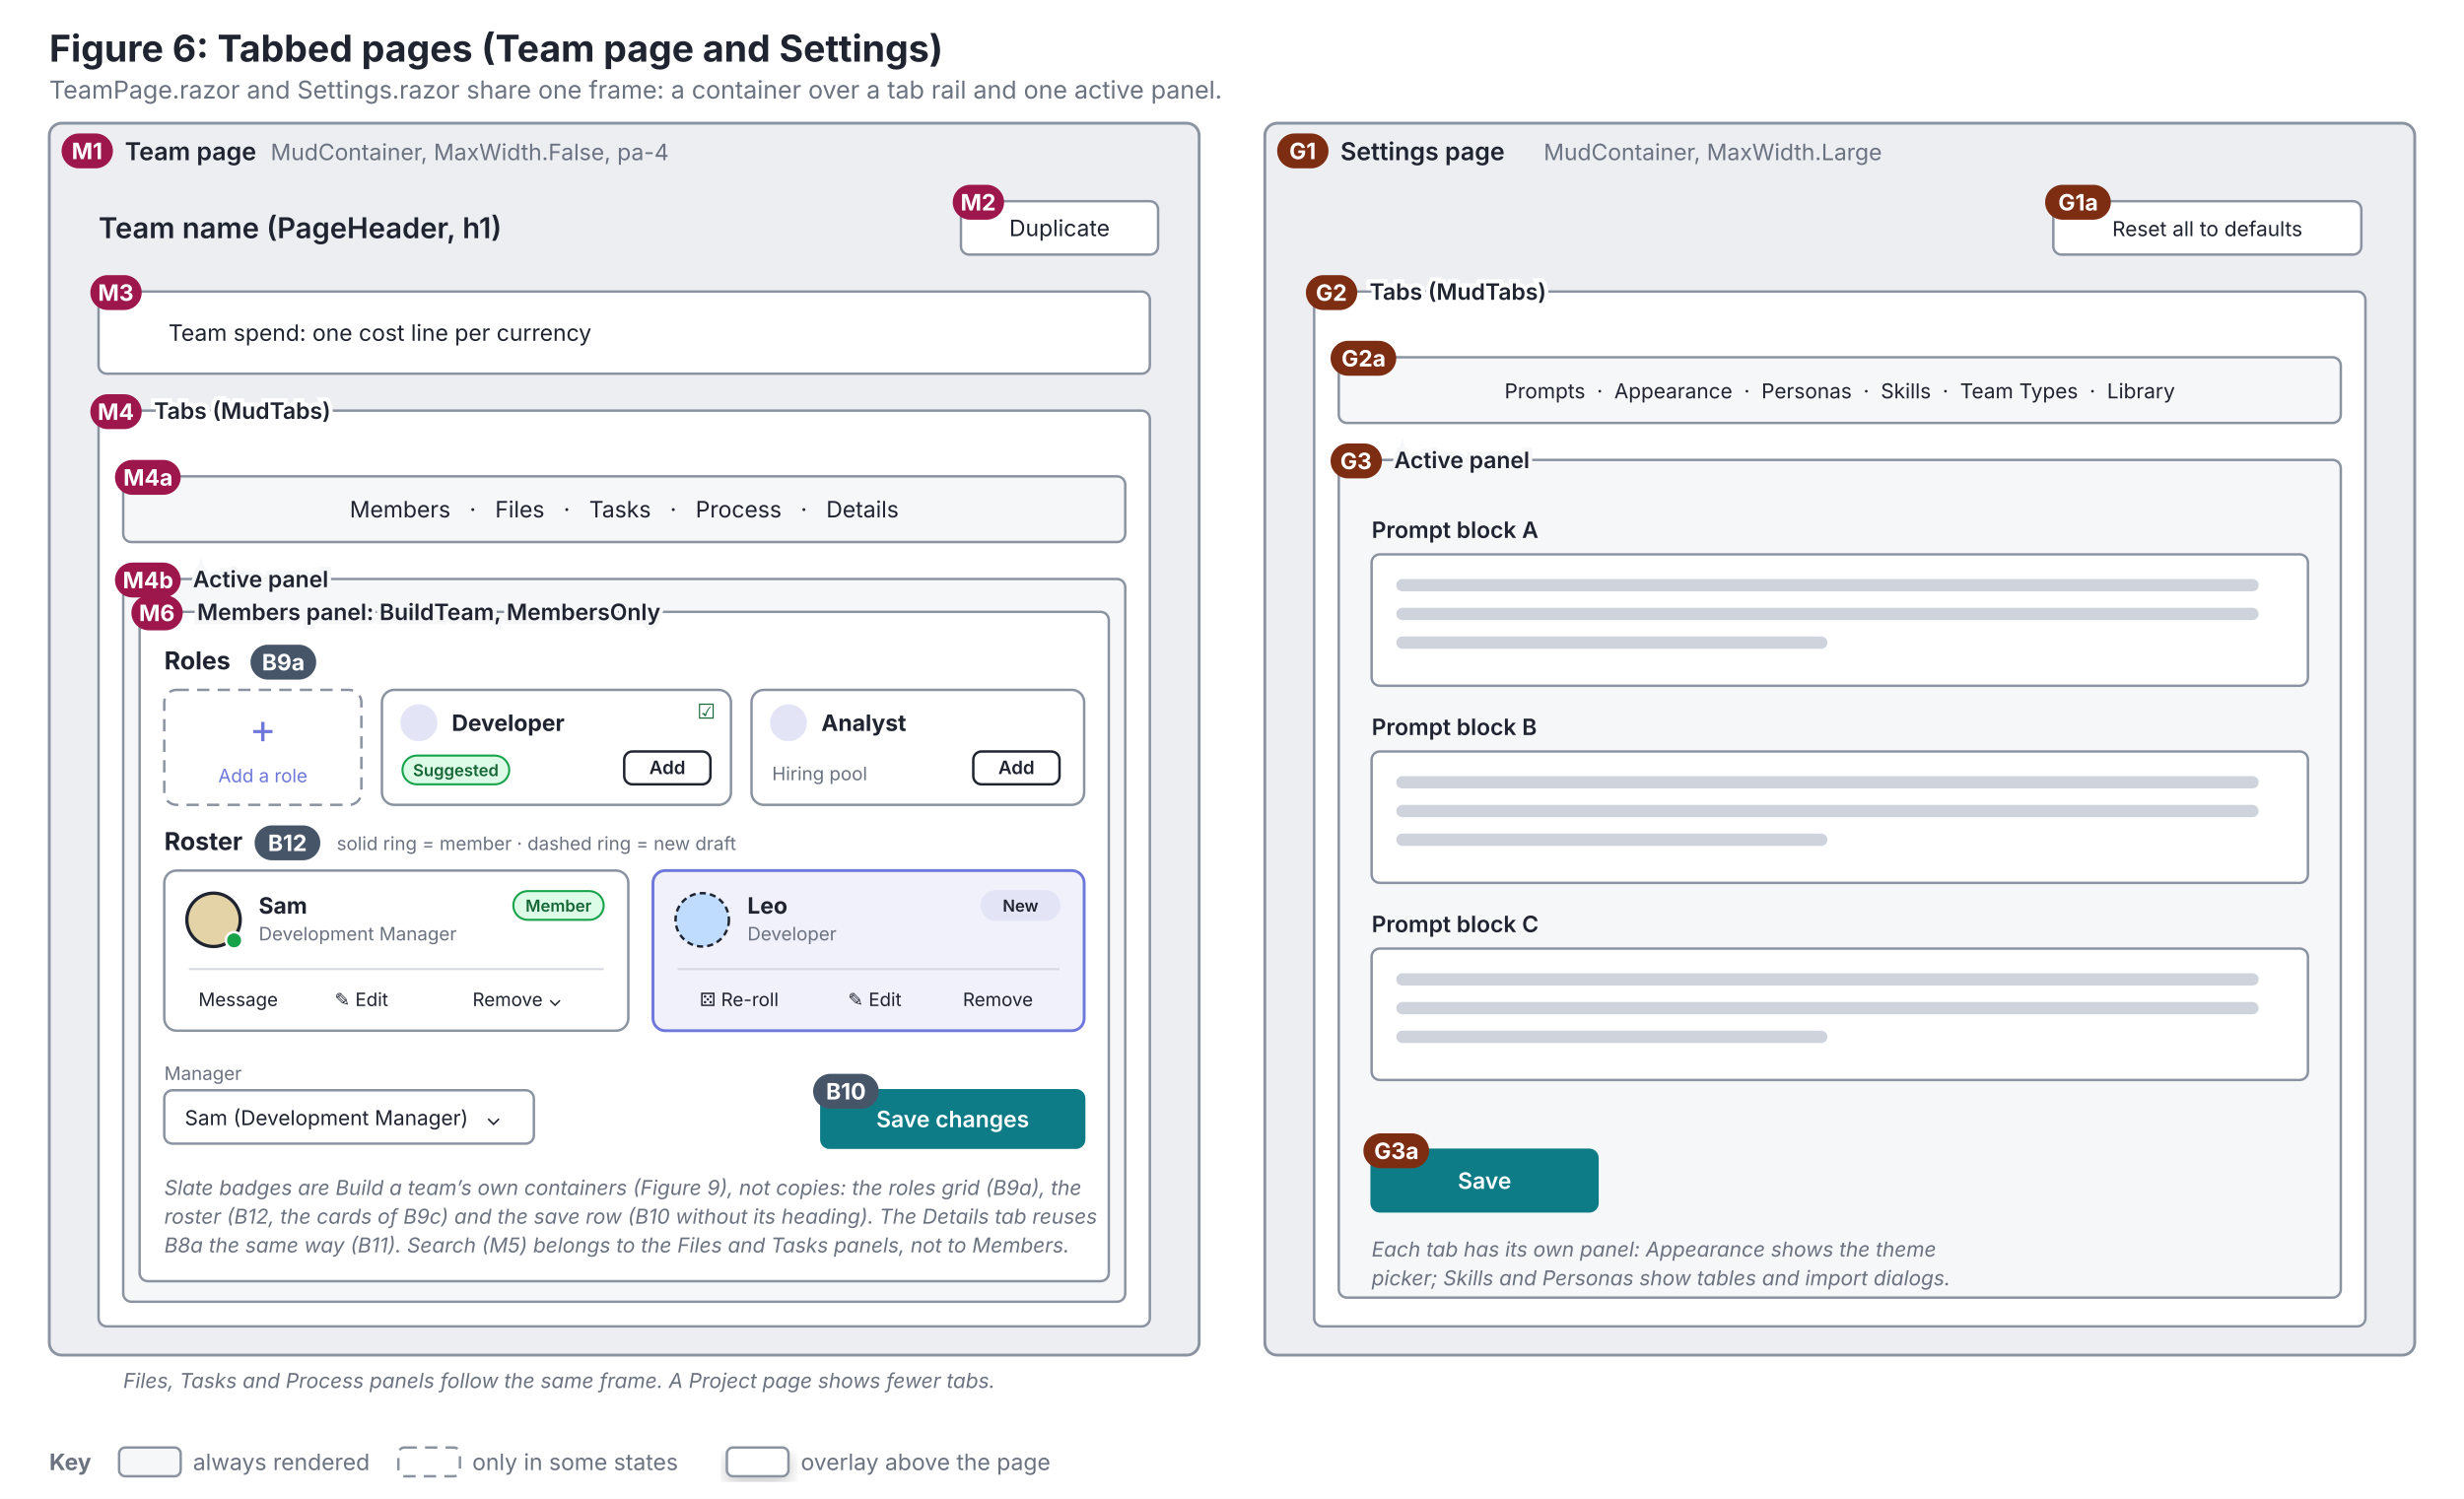
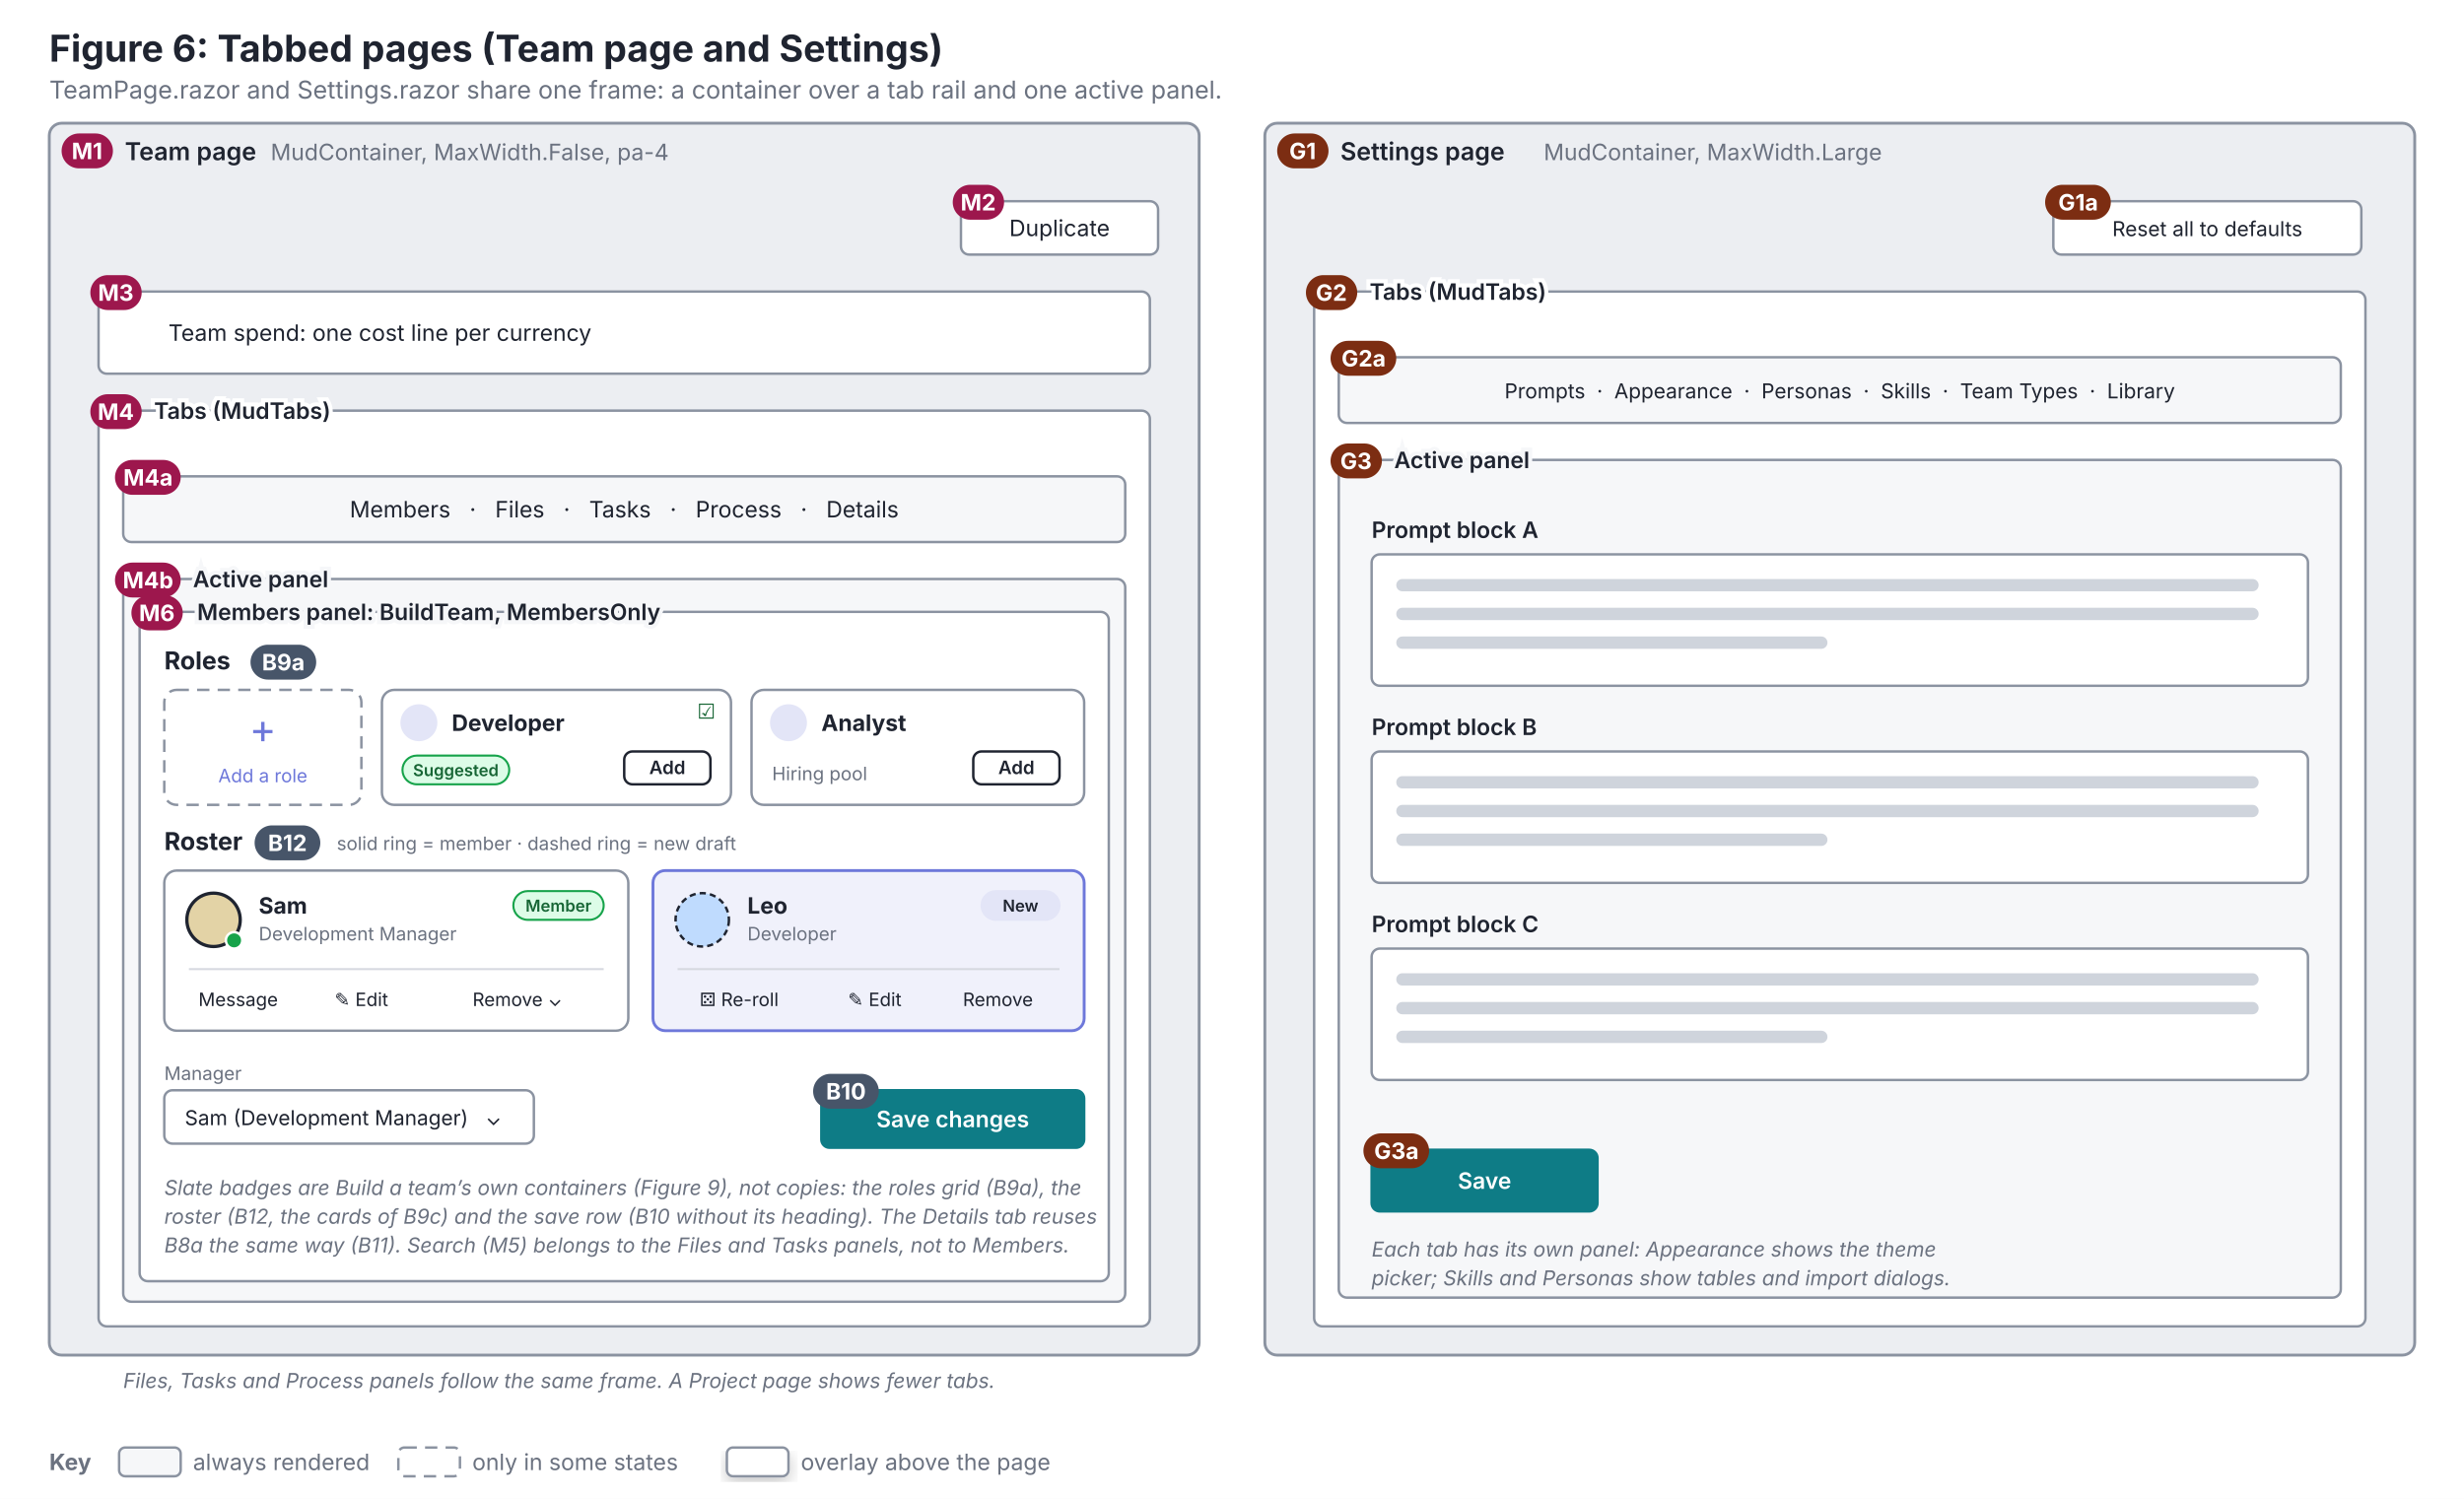
<svg xmlns="http://www.w3.org/2000/svg" viewBox="0 0 1200 730" width="1200" height="730" font-family="Inter, 'Segoe UI', Helvetica, Arial, sans-serif" xml:space="preserve" style="white-space: pre" role="img" aria-label="Figure 6: Tabbed pages (Team page and Settings)">
  <defs>
    <filter id="sh" x="-10%" y="-10%" width="125%" height="130%">
      <feDropShadow dx="0" dy="3" stdDeviation="4" flood-color="#000" flood-opacity="0.22" />
    </filter>
    <marker id="ar" viewBox="0 0 10 10" refX="9" refY="5" markerWidth="7" markerHeight="7" orient="auto-start-reverse">
      <path d="M0 0 L10 5 L0 10 z" fill="#6b7280" />
    </marker>
  </defs>
  <rect width="1200" height="730" fill="#ffffff" />
  <text x="24" y="30" font-size="18" font-weight="700" fill="#1f2430" text-anchor="start">Figure 6: Tabbed pages (Team page and Settings)</text>
  <text x="24" y="48" font-size="12" font-weight="400" fill="#6b7280" text-anchor="start">TeamPage.razor and Settings.razor share one frame: a container over a tab rail and one active panel.</text>
  <rect x="24" y="60" width="560" height="600" rx="6" fill="#eceef2" stroke="#8b93a1" stroke-width="1.4" />
  <rect x="30" y="65" width="25" height="17" rx="8.5" fill="#9d174d" />
  <text x="42.4" y="77.5" font-size="11" font-weight="700" fill="#fff" text-anchor="middle">M1</text>
  <text x="60.8" y="78" font-size="12" font-weight="600" fill="#1f2430" text-anchor="start">Team page</text>
  <text x="131.8" y="78" font-size="11" font-weight="400" fill="#6b7280" text-anchor="start">MudContainer, MaxWidth.False, pa-4</text>
-   <text x="48" y="116" font-size="14" font-weight="600" fill="#1f2430" text-anchor="start">Team name (PageHeader, h1)</text>
  <rect x="468" y="98" width="96" height="26" rx="4" fill="#ffffff" stroke="#8b93a1" stroke-width="1.2" />
  <text x="516.0" y="115.0" font-size="11" font-weight="400" fill="#1f2430" text-anchor="middle">Duplicate</text>
  <rect x="464" y="90" width="25" height="17" rx="8.5" fill="#9d174d" />
  <text x="476.4" y="102.5" font-size="11" font-weight="700" fill="#fff" text-anchor="middle">M2</text>
  <rect x="48" y="142" width="512" height="40" rx="4" fill="#ffffff" stroke="#8b93a1" stroke-width="1.2" />
  <text x="82" y="166.0" font-size="11" font-weight="400" fill="#1f2430" text-anchor="start">Team spend: one cost line per currency</text>
  <rect x="44" y="134" width="25" height="17" rx="8.5" fill="#9d174d" />
  <text x="56.4" y="146.5" font-size="11" font-weight="700" fill="#fff" text-anchor="middle">M3</text>
  <rect x="48" y="200" width="512" height="446" rx="4" fill="#ffffff" stroke="#8b93a1" stroke-width="1.2" />
  <rect x="44" y="192" width="25" height="17" rx="8.5" fill="#9d174d" />
  <text x="56.4" y="204.5" font-size="11" font-weight="700" fill="#fff" text-anchor="middle">M4</text>
  <text x="75" y="204" font-size="11" font-weight="600" fill="#1f2430" stroke="#ffffff" stroke-width="4" paint-order="stroke">Tabs (MudTabs)</text>
  <rect x="60" y="232" width="488" height="32" rx="4" fill="#f6f7f9" stroke="#8b93a1" stroke-width="1.2" />
  <text x="304.0" y="252.0" font-size="11" font-weight="400" fill="#1f2430" text-anchor="middle">Members   ·   Files   ·   Tasks   ·   Process   ·   Details</text>
  <rect x="56" y="224" width="32" height="17" rx="8.5" fill="#9d174d" />
  <text x="72.1" y="236.5" font-size="11" font-weight="700" fill="#fff" text-anchor="middle">M4a</text>
  <rect x="60" y="282" width="488" height="352" rx="4" fill="#f6f7f9" stroke="#8b93a1" stroke-width="1.2" />
  <rect x="56" y="274" width="32" height="17" rx="8.5" fill="#9d174d" />
  <text x="72.1" y="286.5" font-size="11" font-weight="700" fill="#fff" text-anchor="middle">M4b</text>
  <text x="94" y="286" font-size="11" font-weight="600" fill="#1f2430" stroke="#f6f7f9" stroke-width="4" paint-order="stroke">Active panel</text>
  <rect x="68" y="298" width="472" height="326" rx="4" fill="#ffffff" stroke="#8b93a1" stroke-width="1.2" />
  <rect x="64" y="290" width="25" height="17" rx="8.5" fill="#9d174d" />
  <text x="76.4" y="302.5" font-size="11" font-weight="700" fill="#fff" text-anchor="middle">M6</text>
  <text x="96" y="302" font-size="11" font-weight="600" fill="#1f2430" stroke="#f6f7f9" stroke-width="4" paint-order="stroke">Members panel: BuildTeam, MembersOnly</text>
  <text x="80" y="326" font-size="12" font-weight="700" fill="#1f2430" text-anchor="start">Roles</text>
  <rect x="122" y="314" width="32" height="17" rx="8.5" fill="#475569" />
  <text x="138" y="326.5" font-size="11" font-weight="700" fill="#fff" text-anchor="middle">B9a</text>
  <rect x="80" y="336" width="96" height="56" rx="6" fill="#ffffff" stroke="#8b93a1" stroke-width="1.2" stroke-dasharray="6 4" />
  <text x="128" y="362" font-size="20" font-weight="400" fill="#6e78da" text-anchor="middle">+</text>
  <text x="128" y="381" font-size="9" font-weight="400" fill="#6e78da" text-anchor="middle">Add a role</text>
  <rect x="186" y="336" width="170" height="56" rx="6" fill="#ffffff" stroke="#8b93a1" stroke-width="1.2" />
  <circle cx="204" cy="352" r="9" fill="#e3e5f7" />
  <text x="220" y="356" font-size="11" font-weight="700" fill="#1f2430" text-anchor="start">Developer</text>
  <rect x="196" y="368" width="52" height="14" rx="7" fill="#dcfce7" stroke="#16a34a" stroke-width="1" />
  <text x="222" y="378" font-size="8" font-weight="600" fill="#166534" text-anchor="middle">Suggested</text>
  <rect x="304" y="366" width="42" height="16" rx="4" fill="#ffffff" stroke="#1f2430" stroke-width="1.2" />
  <text x="325" y="377" font-size="9" font-weight="600" fill="#1f2430" text-anchor="middle">Add</text>
  <text x="344" y="350" font-size="10" font-weight="400" fill="#166534" text-anchor="middle">☑</text>
  <rect x="366" y="336" width="162" height="56" rx="6" fill="#ffffff" stroke="#8b93a1" stroke-width="1.2" />
  <circle cx="384" cy="352" r="9" fill="#e3e5f7" />
  <text x="400" y="356" font-size="11" font-weight="700" fill="#1f2430" text-anchor="start">Analyst</text>
  <text x="376" y="380" font-size="9" font-weight="400" fill="#6b7280" text-anchor="start">Hiring pool</text>
  <rect x="474" y="366" width="42" height="16" rx="4" fill="#ffffff" stroke="#1f2430" stroke-width="1.2" />
  <text x="495" y="377" font-size="9" font-weight="600" fill="#1f2430" text-anchor="middle">Add</text>
  <text x="80" y="414" font-size="12" font-weight="700" fill="#1f2430" text-anchor="start">Roster</text>
  <rect x="124" y="402" width="32" height="17" rx="8.5" fill="#475569" />
  <text x="140" y="414.5" font-size="11" font-weight="700" fill="#fff" text-anchor="middle">B12</text>
  <text x="164" y="414" font-size="9" font-weight="400" fill="#6b7280" text-anchor="start">solid ring = member · dashed ring = new draft</text>
  <rect x="80" y="424" width="226" height="78" rx="6" fill="#ffffff" stroke="#8b93a1" stroke-width="1.2" />
  <circle cx="104" cy="448" r="13" fill="#e3d3a6" stroke="#1f2430" stroke-width="1.6" />
  <circle cx="114" cy="458" r="4" fill="#16a34a" stroke="#ffffff" stroke-width="1.2" />
  <text x="126" y="445" font-size="11" font-weight="700" fill="#1f2430" text-anchor="start">Sam</text>
  <text x="126" y="458" font-size="9" font-weight="400" fill="#6b7280" text-anchor="start">Development Manager</text>
  <rect x="250" y="434" width="44" height="14" rx="7" fill="#dcfce7" stroke="#16a34a" stroke-width="1" />
  <text x="272" y="444" font-size="8" font-weight="600" fill="#166534" text-anchor="middle">Member</text>
  <line x1="92" y1="472" x2="294" y2="472" stroke="#d6d9e0" stroke-width="1" />
  <text x="116" y="490" font-size="9" font-weight="400" fill="#1f2430" text-anchor="middle">Message</text>
  <text x="176" y="490" font-size="9" font-weight="400" fill="#1f2430" text-anchor="middle">✎ Edit</text>
  <text x="252" y="490" font-size="9" font-weight="400" fill="#1f2430" text-anchor="middle">Remove ⌄</text>
  <rect x="318" y="424" width="210" height="78" rx="6" fill="#f0f1fb" stroke="#6e78da" stroke-width="1.4" />
  <circle cx="342" cy="448" r="13" fill="#bfdbfe" stroke="#1f2430" stroke-width="1.2" stroke-dasharray="3 2" />
  <text x="364" y="445" font-size="11" font-weight="700" fill="#1f2430" text-anchor="start">Leo</text>
  <text x="364" y="458" font-size="9" font-weight="400" fill="#6b7280" text-anchor="start">Developer</text>
  <rect x="478" y="434" width="38" height="14" rx="7" fill="#e3e5f7" stroke="#e3e5f7" stroke-width="1" />
  <text x="497" y="444" font-size="8" font-weight="600" fill="#1f2430" text-anchor="middle">New</text>
  <line x1="330" y1="472" x2="516" y2="472" stroke="#d6d9e0" stroke-width="1" />
  <text x="360" y="490" font-size="9" font-weight="400" fill="#1f2430" text-anchor="middle">⚄ Re-roll</text>
  <text x="426" y="490" font-size="9" font-weight="400" fill="#1f2430" text-anchor="middle">✎ Edit</text>
  <text x="486" y="490" font-size="9" font-weight="400" fill="#1f2430" text-anchor="middle">Remove</text>
  <text x="80" y="526" font-size="9" font-weight="400" fill="#6b7280" text-anchor="start">Manager</text>
  <rect x="80" y="531" width="180" height="26" rx="4" fill="#ffffff" stroke="#8b93a1" stroke-width="1.2" />
  <text x="90" y="548" font-size="10" font-weight="400" fill="#1f2430" text-anchor="start">Sam (Development Manager)   ⌄</text>
  <rect x="400" y="531" width="128" height="28" rx="4" fill="#0e7c86" stroke="#0e7c86" stroke-width="1.2" />
  <text x="464" y="549" font-size="11" font-weight="600" fill="#fff" text-anchor="middle">Save changes</text>
  <rect x="396" y="523" width="32" height="17" rx="8.5" fill="#475569" />
  <text x="412" y="535.5" font-size="11" font-weight="700" fill="#fff" text-anchor="middle">B10</text>
  <text x="80" y="582" font-size="10" font-weight="400" fill="#6b7280" text-anchor="start" font-style="italic">Slate badges are Build a team’s own containers (Figure 9), not copies: the roles grid (B9a), the</text>
  <text x="80" y="596" font-size="10" font-weight="400" fill="#6b7280" text-anchor="start" font-style="italic">roster (B12, the cards of B9c) and the save row (B10 without its heading). The Details tab reuses</text>
  <text x="80" y="610" font-size="10" font-weight="400" fill="#6b7280" text-anchor="start" font-style="italic">B8a the same way (B11). Search (M5) belongs to the Files and Tasks panels, not to Members.</text>
  <text x="60" y="676" font-size="10" font-weight="400" fill="#6b7280" text-anchor="start" font-style="italic">Files, Tasks and Process panels follow the same frame. A Project page shows fewer tabs.</text>
  <rect x="616" y="60" width="560" height="600" rx="6" fill="#eceef2" stroke="#8b93a1" stroke-width="1.4" />
  <rect x="622" y="65" width="25" height="17" rx="8.5" fill="#7c2d12" />
  <text x="634.4" y="77.5" font-size="11" font-weight="700" fill="#fff" text-anchor="middle">G1</text>
  <text x="652.8" y="78" font-size="12" font-weight="600" fill="#1f2430" text-anchor="start">Settings page</text>
  <text x="751.8" y="78" font-size="11" font-weight="400" fill="#6b7280" text-anchor="start">MudContainer, MaxWidth.Large</text>
  <rect x="1000" y="98" width="150" height="26" rx="4" fill="#ffffff" stroke="#8b93a1" stroke-width="1.2" />
  <text x="1075.0" y="115.0" font-size="10" font-weight="400" fill="#1f2430" text-anchor="middle">Reset all to defaults</text>
  <rect x="996" y="90" width="32" height="17" rx="8.5" fill="#7c2d12" />
  <text x="1012.1" y="102.5" font-size="11" font-weight="700" fill="#fff" text-anchor="middle">G1a</text>
  <rect x="640" y="142" width="512" height="504" rx="4" fill="#ffffff" stroke="#8b93a1" stroke-width="1.2" />
  <rect x="636" y="134" width="25" height="17" rx="8.5" fill="#7c2d12" />
  <text x="648.4" y="146.5" font-size="11" font-weight="700" fill="#fff" text-anchor="middle">G2</text>
  <text x="667" y="146" font-size="11" font-weight="600" fill="#1f2430" stroke="#ffffff" stroke-width="4" paint-order="stroke">Tabs (MudTabs)</text>
  <rect x="652" y="174" width="488" height="32" rx="4" fill="#f6f7f9" stroke="#8b93a1" stroke-width="1.2" />
  <text x="896.0" y="194.0" font-size="10" font-weight="400" fill="#1f2430" text-anchor="middle">Prompts  ·  Appearance  ·  Personas  ·  Skills  ·  Team Types  ·  Library</text>
  <rect x="648" y="166" width="32" height="17" rx="8.5" fill="#7c2d12" />
  <text x="664.1" y="178.5" font-size="11" font-weight="700" fill="#fff" text-anchor="middle">G2a</text>
  <rect x="652" y="224" width="488" height="408" rx="4" fill="#f6f7f9" stroke="#8b93a1" stroke-width="1.2" />
  <rect x="648" y="216" width="25" height="17" rx="8.5" fill="#7c2d12" />
  <text x="660.4" y="228.5" font-size="11" font-weight="700" fill="#fff" text-anchor="middle">G3</text>
  <text x="679" y="228" font-size="11" font-weight="600" fill="#1f2430" stroke="#f6f7f9" stroke-width="4" paint-order="stroke">Active panel</text>
  <text x="668" y="262" font-size="11" font-weight="600" fill="#1f2430" text-anchor="start">Prompt block A</text>
  <rect x="668" y="270" width="456" height="64" rx="4" fill="#ffffff" stroke="#8b93a1" stroke-width="1.2" />
  <rect x="680" y="282" width="420" height="6" rx="3" fill="#cfd4dc" />
  <rect x="680" y="296" width="420" height="6" rx="3" fill="#cfd4dc" />
  <rect x="680" y="310" width="210" height="6" rx="3" fill="#cfd4dc" />
  <text x="668" y="358" font-size="11" font-weight="600" fill="#1f2430" text-anchor="start">Prompt block B</text>
  <rect x="668" y="366" width="456" height="64" rx="4" fill="#ffffff" stroke="#8b93a1" stroke-width="1.2" />
  <rect x="680" y="378" width="420" height="6" rx="3" fill="#cfd4dc" />
  <rect x="680" y="392" width="420" height="6" rx="3" fill="#cfd4dc" />
  <rect x="680" y="406" width="210" height="6" rx="3" fill="#cfd4dc" />
  <text x="668" y="454" font-size="11" font-weight="600" fill="#1f2430" text-anchor="start">Prompt block C</text>
  <rect x="668" y="462" width="456" height="64" rx="4" fill="#ffffff" stroke="#8b93a1" stroke-width="1.2" />
  <rect x="680" y="474" width="420" height="6" rx="3" fill="#cfd4dc" />
  <rect x="680" y="488" width="420" height="6" rx="3" fill="#cfd4dc" />
  <rect x="680" y="502" width="210" height="6" rx="3" fill="#cfd4dc" />
  <rect x="668" y="560" width="110" height="30" rx="4" fill="#0e7c86" stroke="#0e7c86" stroke-width="1.2" />
  <text x="723.0" y="579.0" font-size="11" font-weight="600" fill="#fff" text-anchor="middle">Save</text>
  <rect x="664" y="552" width="32" height="17" rx="8.5" fill="#7c2d12" />
  <text x="680.1" y="564.5" font-size="11" font-weight="700" fill="#fff" text-anchor="middle">G3a</text>
  <text x="668" y="612" font-size="10" font-weight="400" fill="#6b7280" text-anchor="start" font-style="italic">Each tab has its own panel: Appearance shows the theme</text>
  <text x="668" y="626" font-size="10" font-weight="400" fill="#6b7280" text-anchor="start" font-style="italic">picker; Skills and Personas show tables and import dialogs.</text>
  <text x="24" y="716" font-size="11" font-weight="700" fill="#6b7280" text-anchor="start">Key</text>
  <rect x="58" y="705" width="30" height="14" rx="3" fill="#f6f7f9" stroke="#8b93a1" stroke-width="1.2" />
  <text x="94" y="716" font-size="11" font-weight="400" fill="#6b7280" text-anchor="start">always rendered</text>
  <rect x="194" y="705" width="30" height="14" rx="3" fill="#ffffff" stroke="#8b93a1" stroke-width="1.2" stroke-dasharray="6 4" />
  <text x="230" y="716" font-size="11" font-weight="400" fill="#6b7280" text-anchor="start">only in some states</text>
  <rect x="354" y="705" width="30" height="14" rx="3" fill="#ffffff" stroke="#8b93a1" stroke-width="1.2" filter="url(#sh)" />
  <text x="390" y="716" font-size="11" font-weight="400" fill="#6b7280" text-anchor="start">overlay above the page</text>
</svg>
